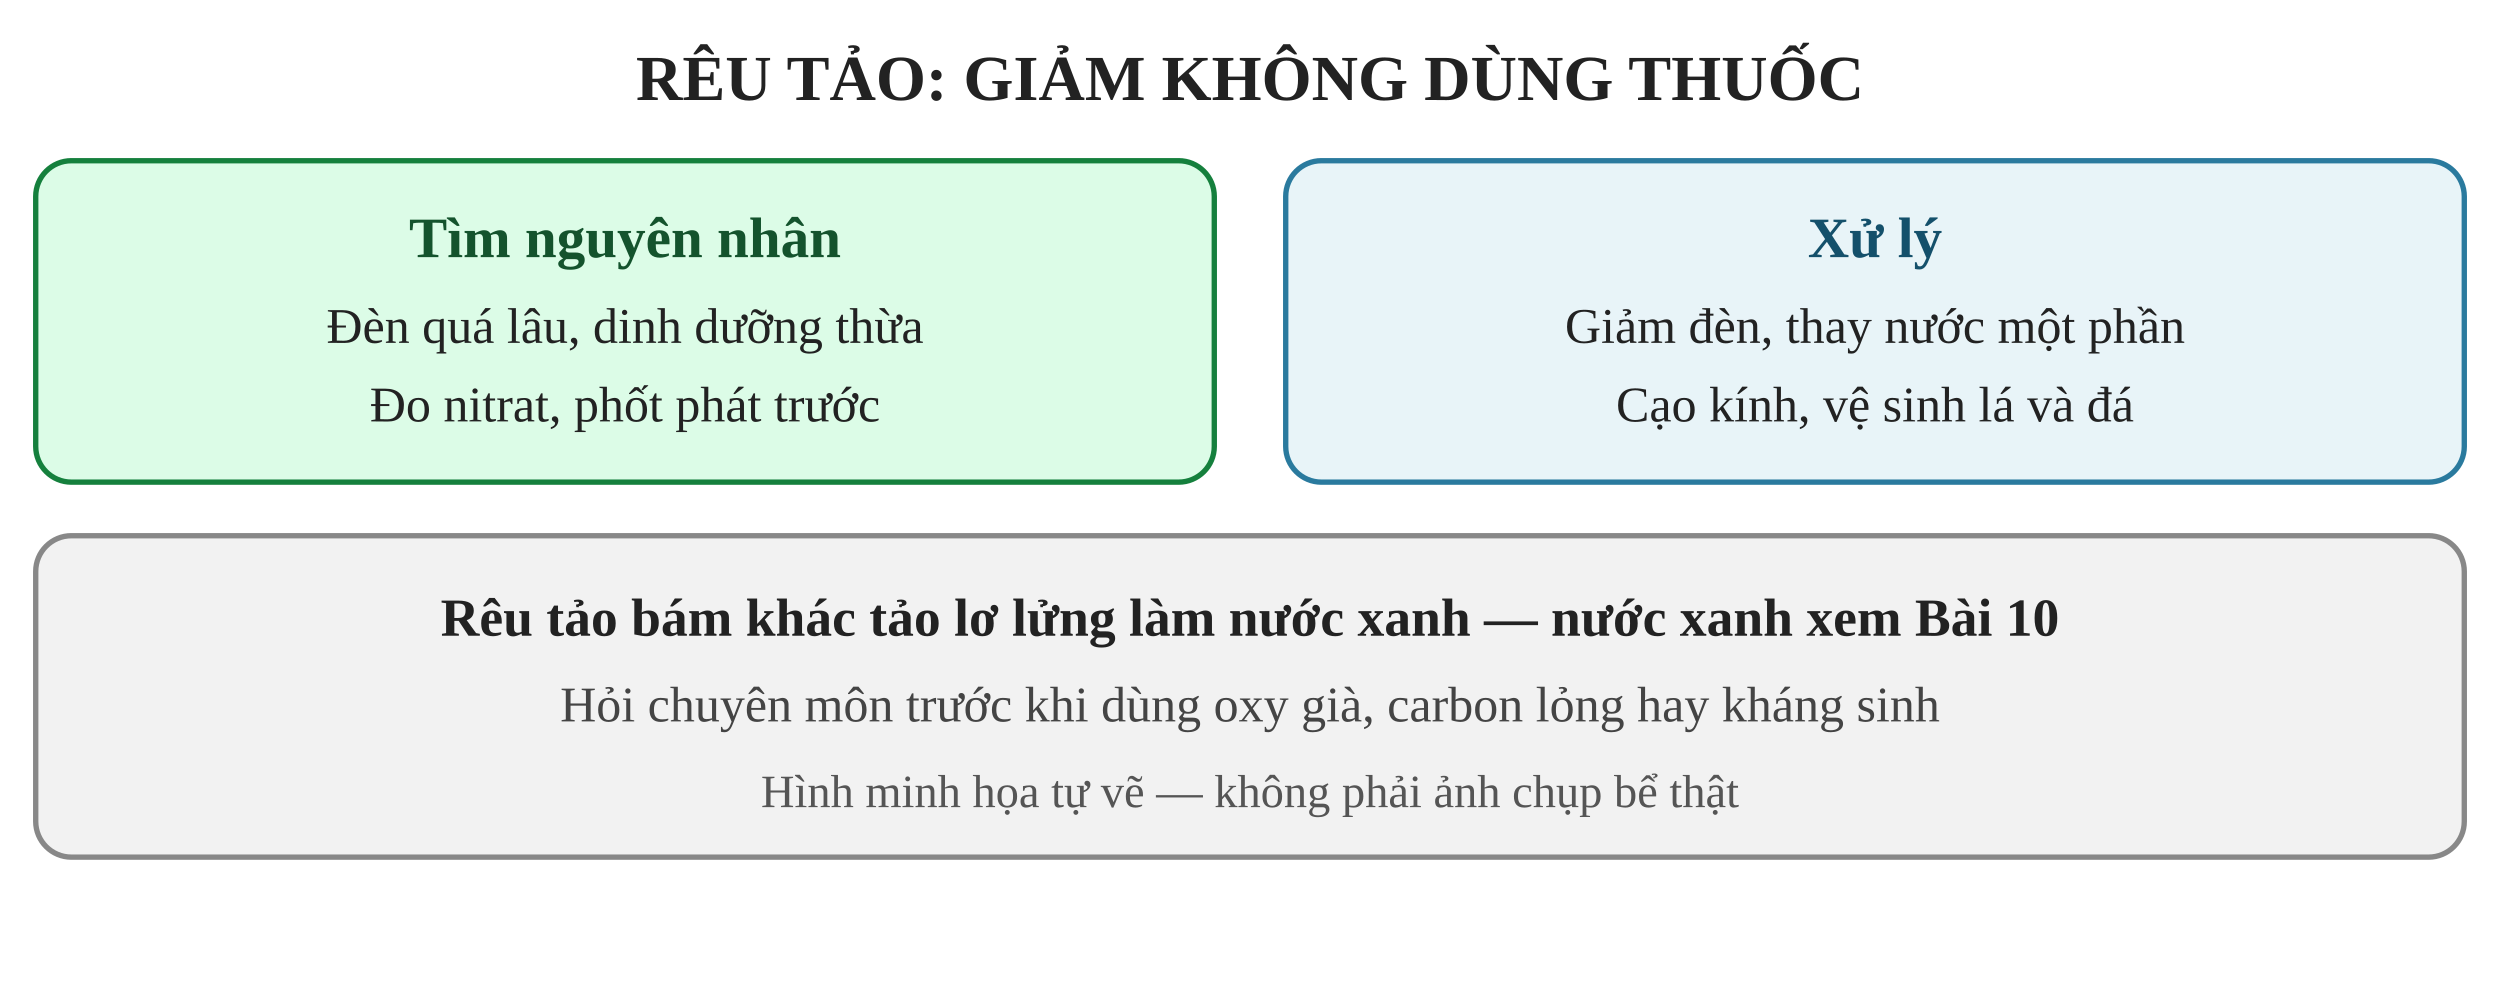
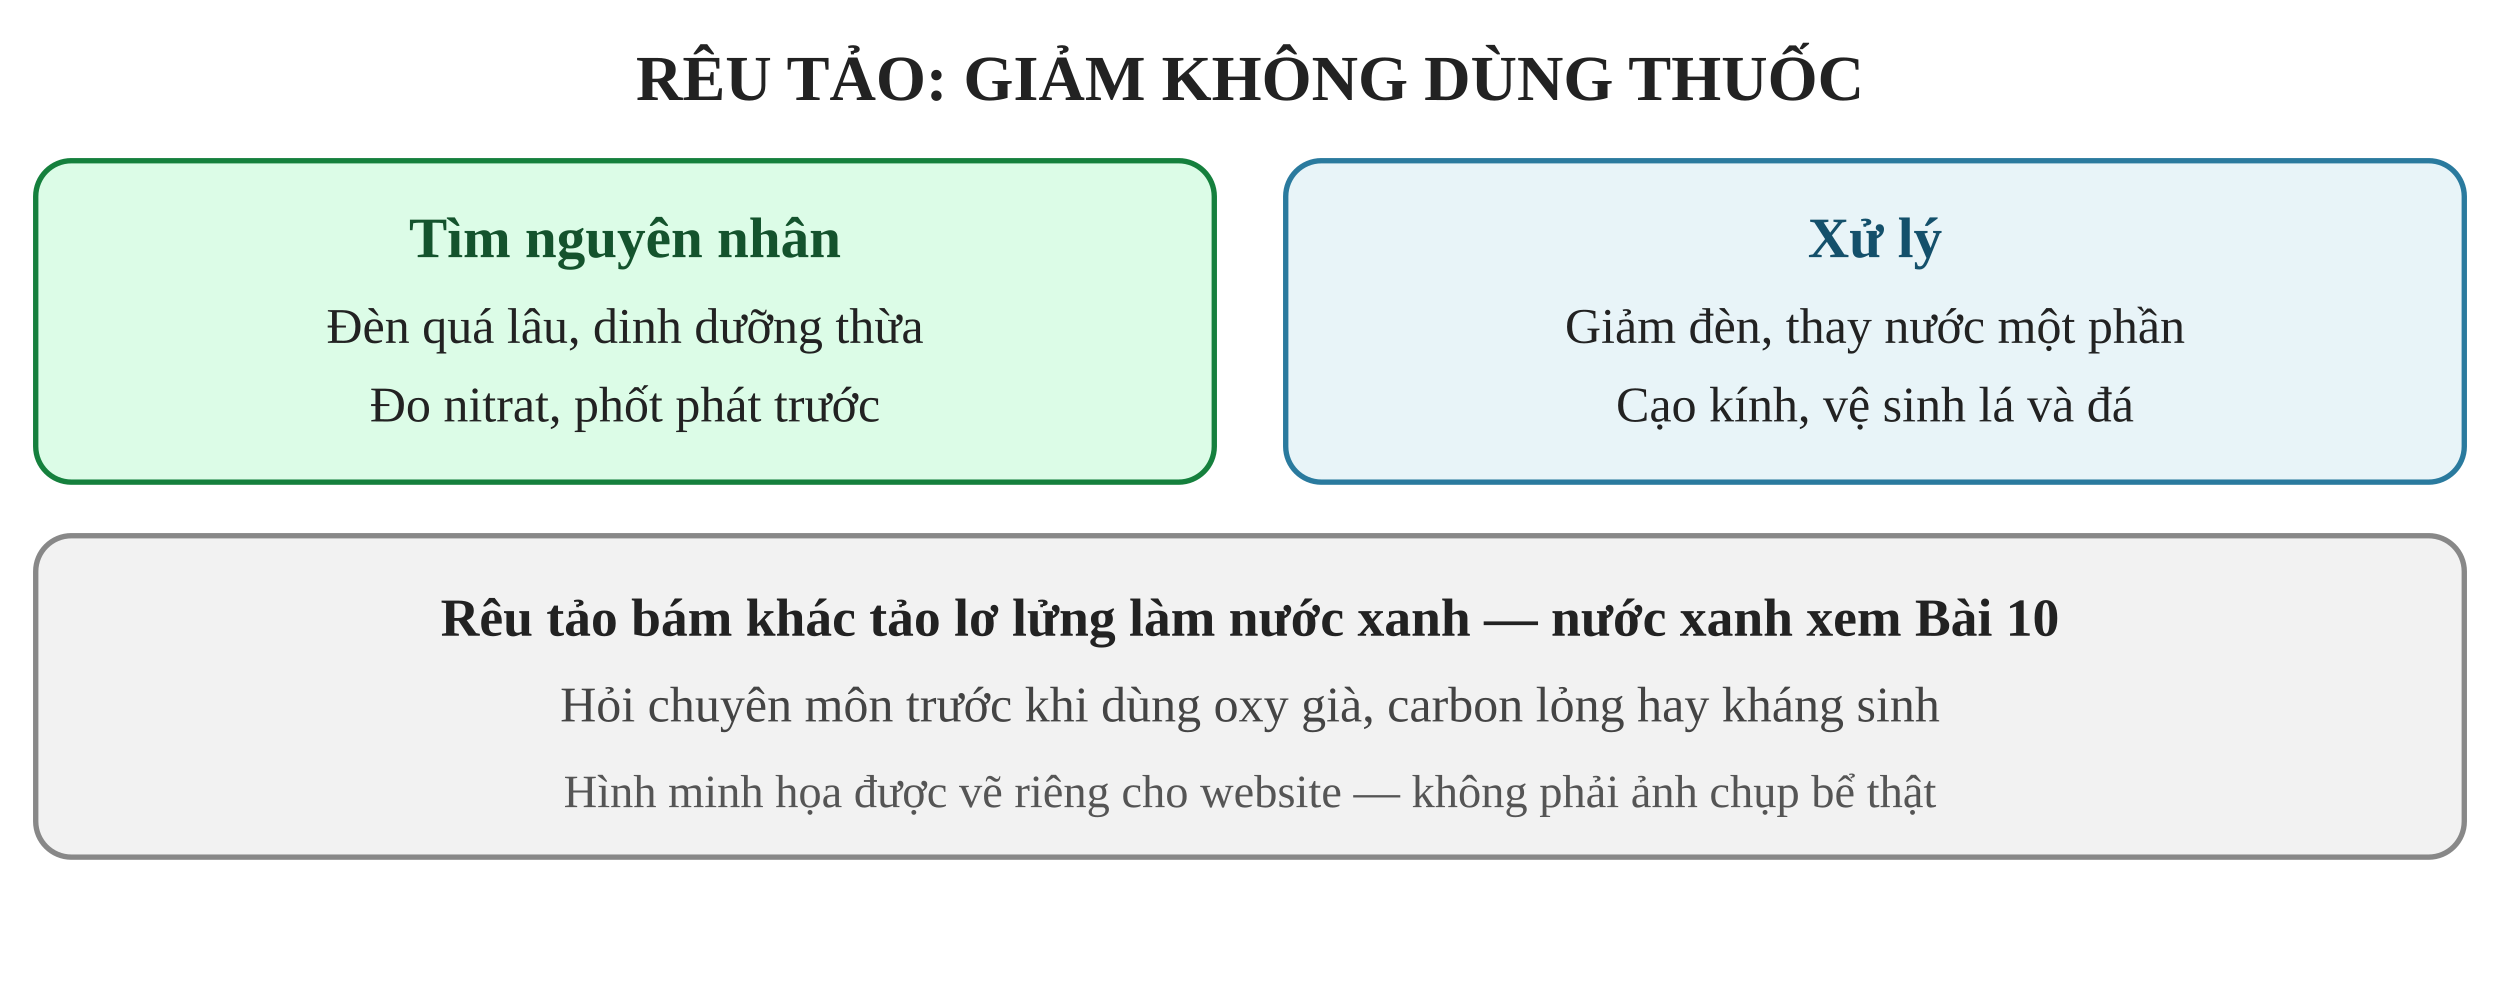
<svg xmlns="http://www.w3.org/2000/svg" width="700" height="280" viewBox="0 0 700 280" role="img">
  <text x="350" y="28" text-anchor="middle" font-size="18" font-weight="bold" fill="#222">RÊU TẢO: GIẢM KHÔNG DÙNG THUỐC</text>
  <rect x="10" y="45" width="330" height="90" rx="10" fill="#dcfce7" stroke="#15803d" stroke-width="1.5" />
  <text x="175" y="72" text-anchor="middle" font-size="16" font-weight="bold" fill="#14532d">Tìm nguyên nhân</text>
  <text x="175" y="96" text-anchor="middle" font-size="14" fill="#222">Đèn quá lâu, dinh dưỡng thừa</text>
  <text x="175" y="118" text-anchor="middle" font-size="14" fill="#222">Đo nitrat, phốt phát trước</text>
  <rect x="360" y="45" width="330" height="90" rx="10" fill="#e8f4f8" stroke="#2a7a9e" stroke-width="1.5" />
  <text x="525" y="72" text-anchor="middle" font-size="16" font-weight="bold" fill="#14506b">Xử lý</text>
  <text x="525" y="96" text-anchor="middle" font-size="14" fill="#222">Giảm đèn, thay nước một phần</text>
  <text x="525" y="118" text-anchor="middle" font-size="14" fill="#222">Cạo kính, vệ sinh lá và đá</text>
  <rect x="10" y="150" width="680" height="90" rx="10" fill="#f2f2f2" stroke="#888" stroke-width="1.5" />
  <text x="350" y="178" text-anchor="middle" font-size="15" font-weight="bold" fill="#222">Rêu tảo bám khác tảo lơ lửng làm nước xanh — nước xanh xem Bài 10</text>
  <text x="350" y="202" text-anchor="middle" font-size="14" fill="#444">Hỏi chuyên môn trước khi dùng oxy già, carbon lỏng hay kháng sinh</text>
-   <text x="350" y="226" text-anchor="middle" font-size="13" fill="#555">Hình minh họa tự vẽ — không phải ảnh chụp bể thật</text>
+   <text x="350" y="226" text-anchor="middle" font-size="13" fill="#555">Hình minh họa được vẽ riêng cho website — không phải ảnh chụp bể thật</text>
</svg>
